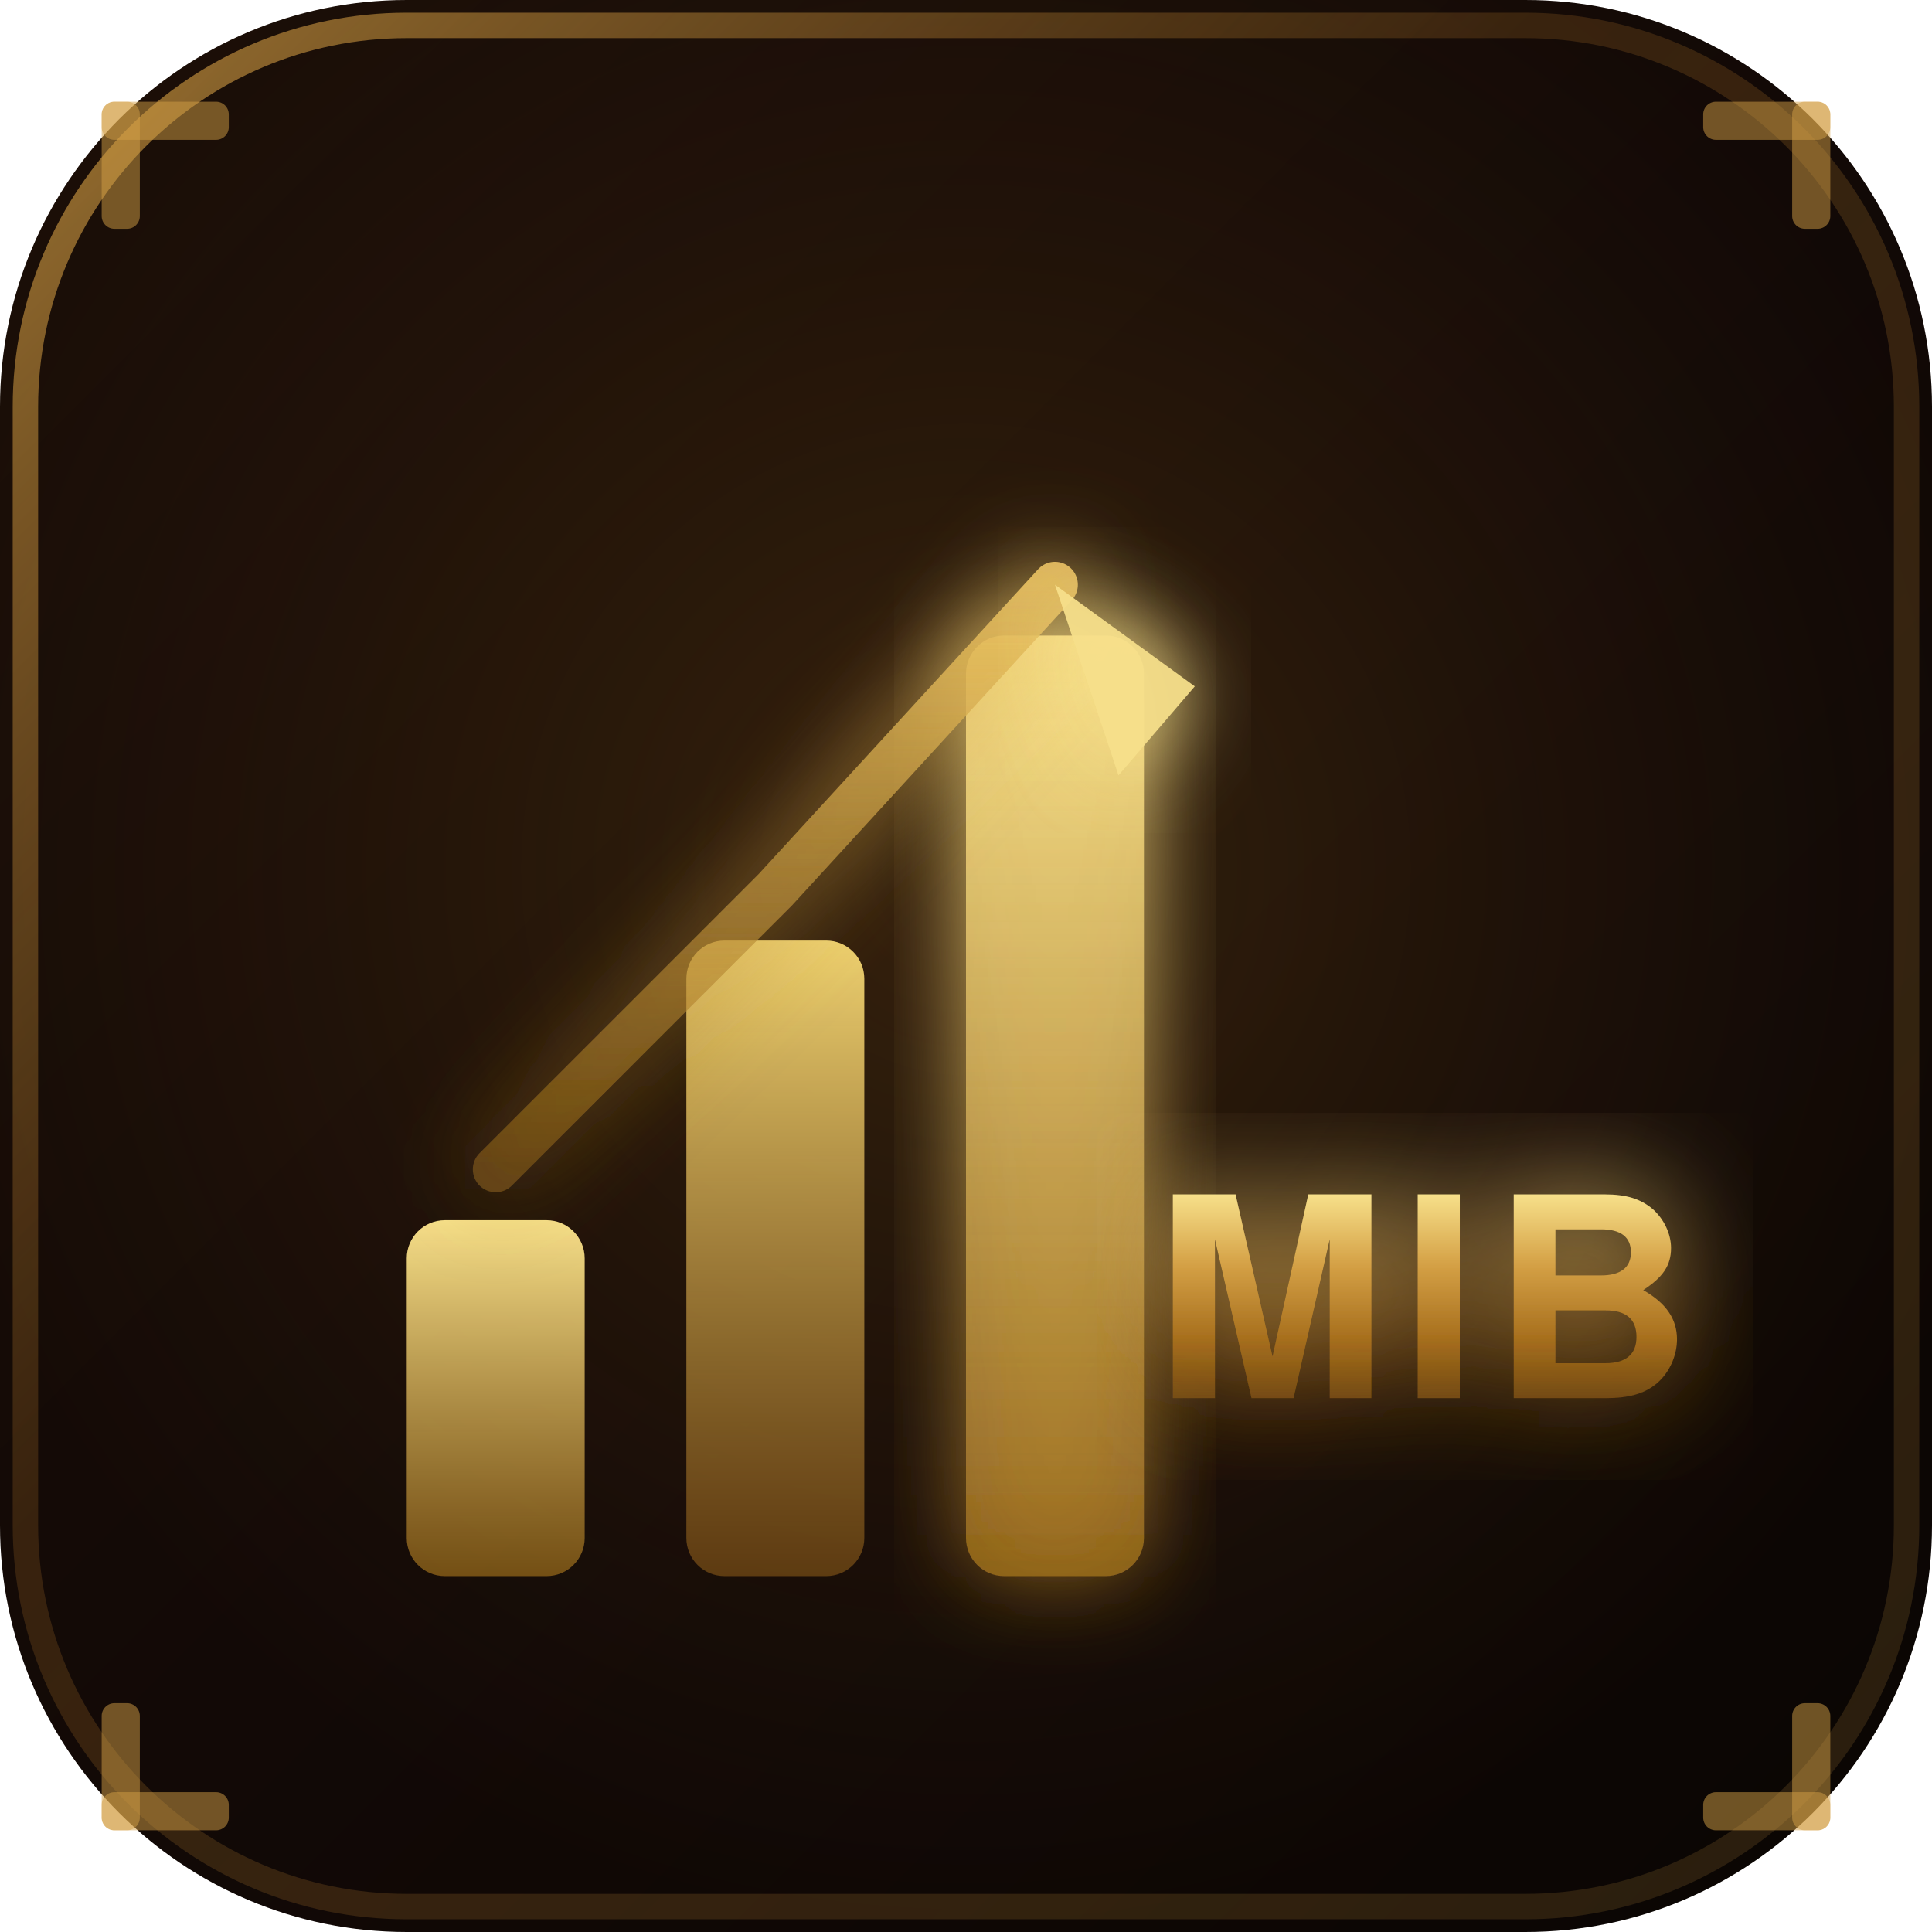
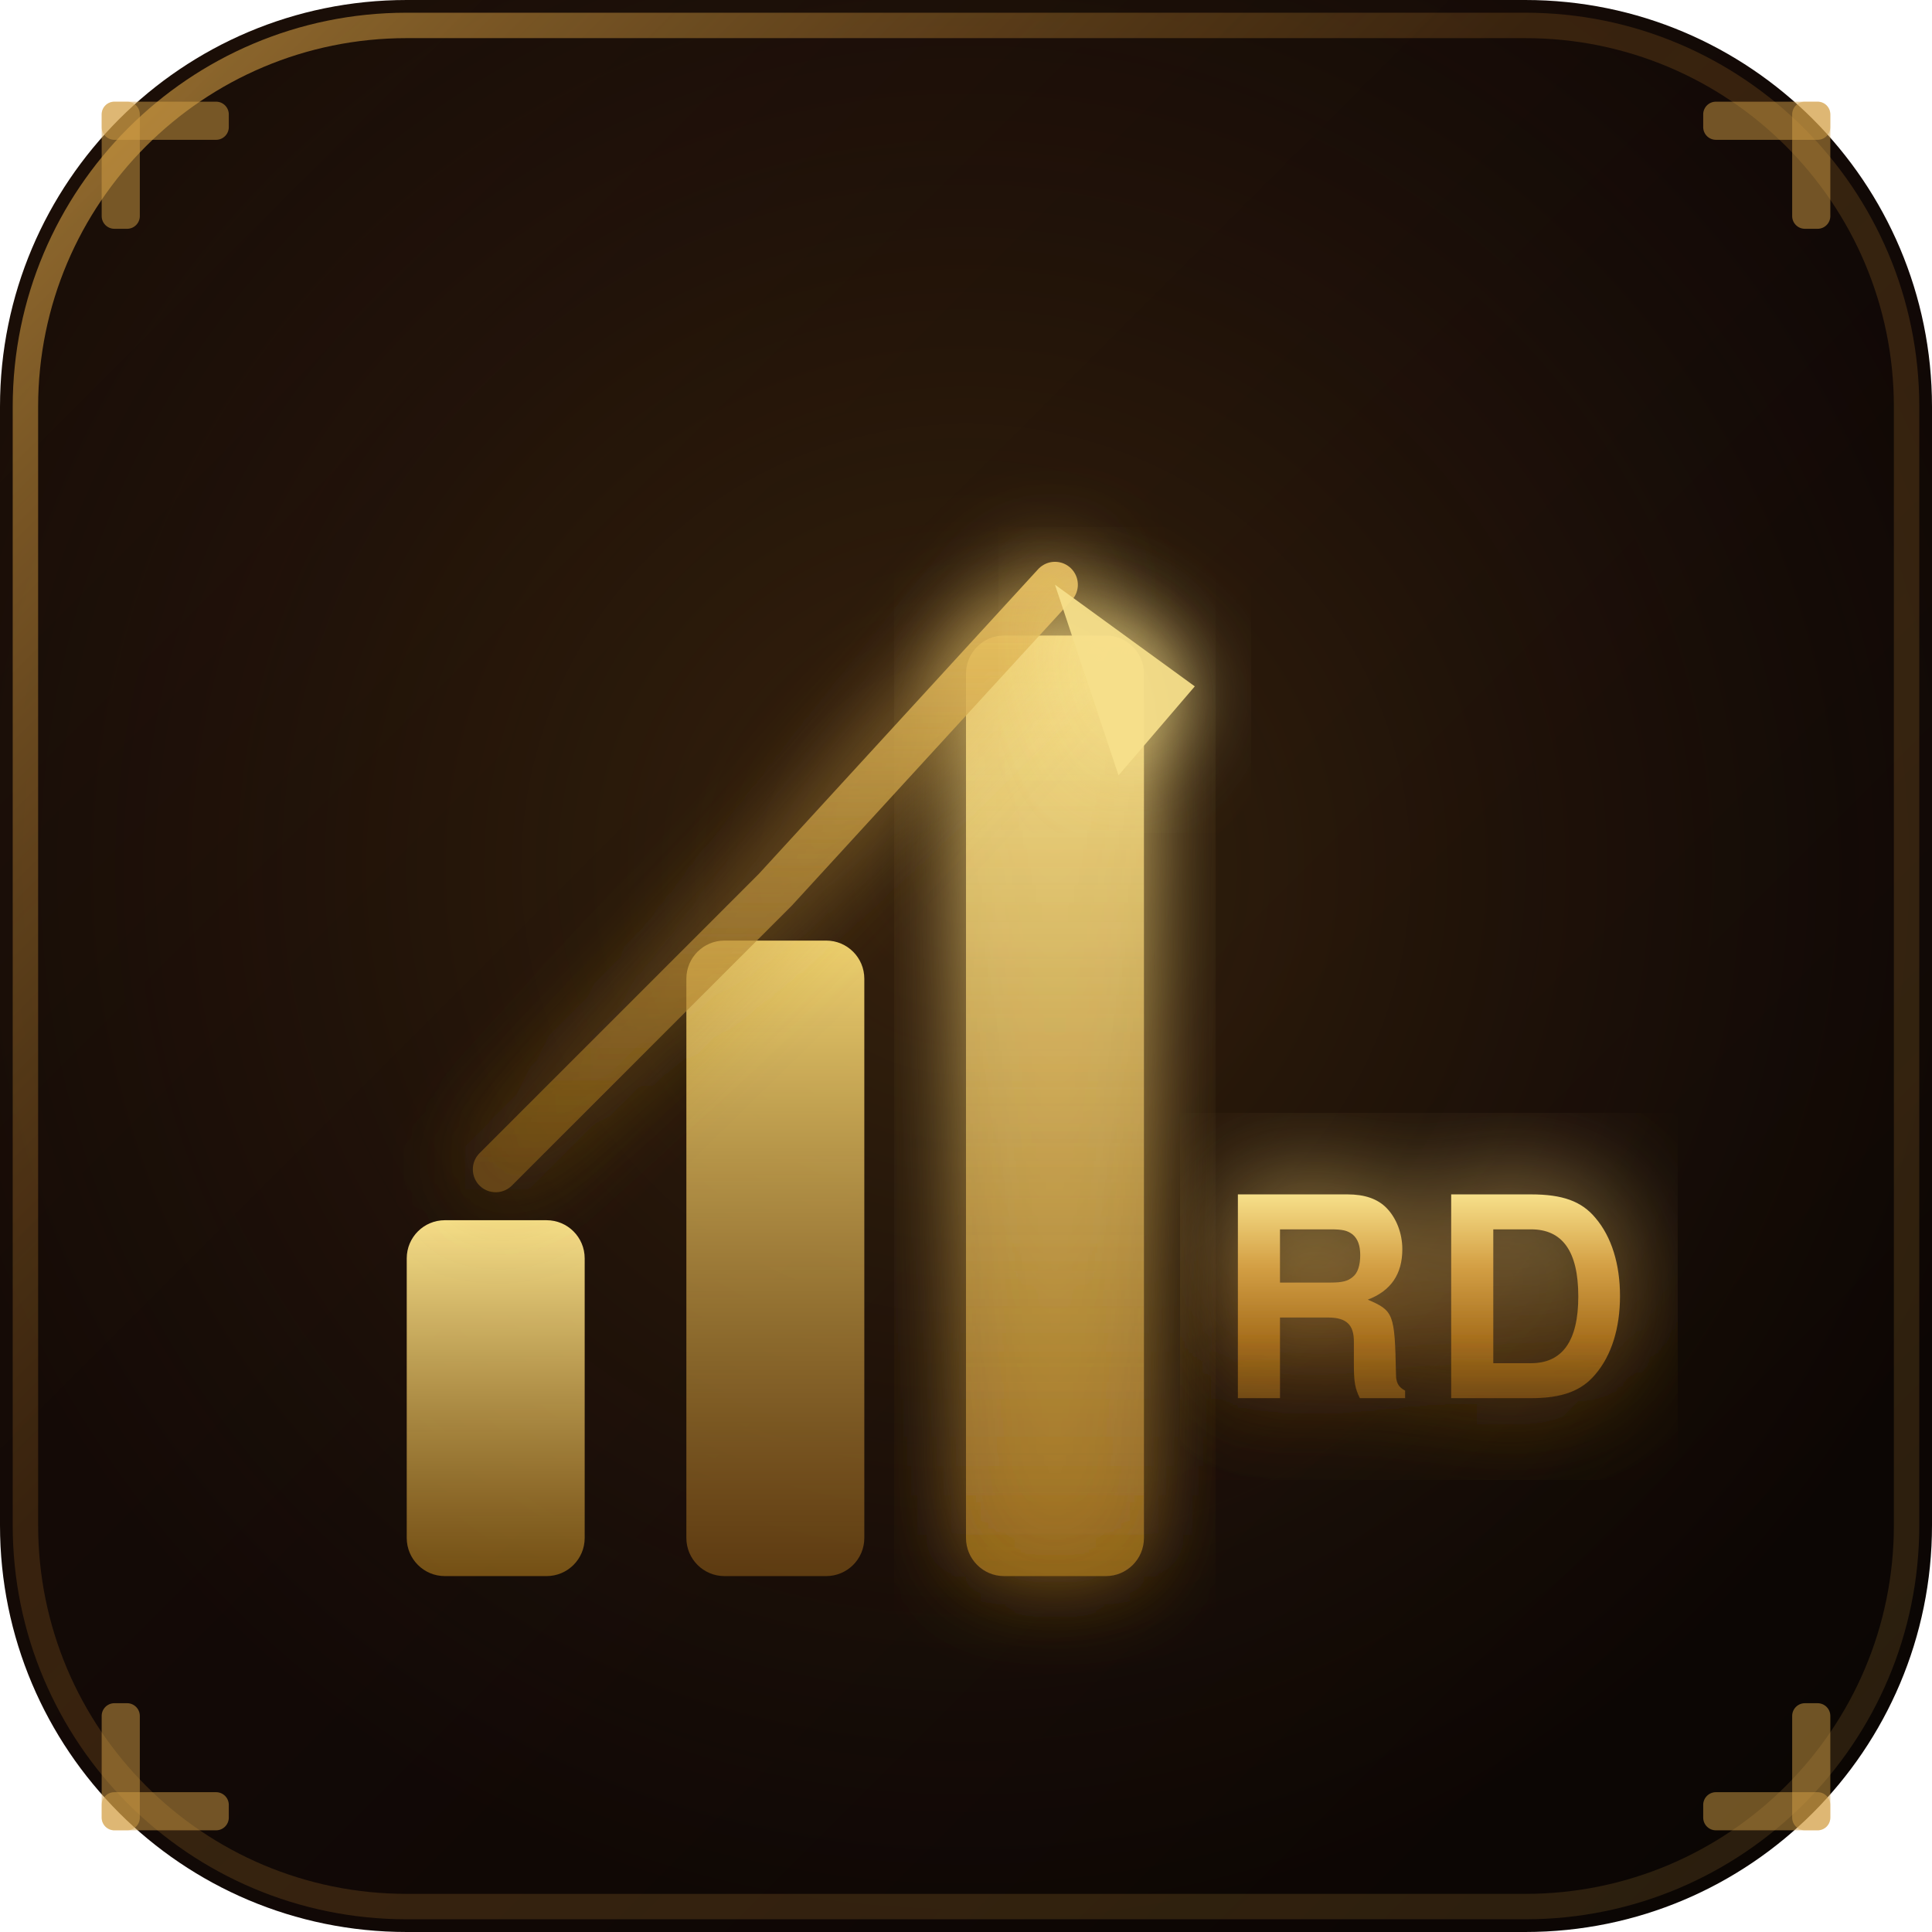
<svg xmlns="http://www.w3.org/2000/svg" width="76" height="76" viewBox="0 0 76 76" fill="none">
  <defs>
    <linearGradient id="mfav-bg" x1="0" y1="0" x2="76" y2="76" gradientUnits="userSpaceOnUse">
      <stop offset="0%" stop-color="#1C0F07" />
      <stop offset="50%" stop-color="#120906" />
      <stop offset="100%" stop-color="#0A0503" />
    </linearGradient>
    <radialGradient id="mfav-glow" cx="50%" cy="45%" r="55%">
      <stop offset="0%" stop-color="#C9892A" stop-opacity="0.2" />
      <stop offset="100%" stop-color="#8B5523" stop-opacity="0" />
    </radialGradient>
    <linearGradient id="mfav-gold" x1="0" y1="0" x2="0" y2="1">
      <stop offset="0%" stop-color="#F7E08A" />
      <stop offset="35%" stop-color="#D4A045" />
      <stop offset="70%" stop-color="#A8701E" />
      <stop offset="100%" stop-color="#7A4E12" stop-opacity="0.9" />
    </linearGradient>
    <linearGradient id="mfav-gold2" x1="0" y1="0" x2="0" y2="1">
      <stop offset="0%" stop-color="#E8C060" stop-opacity="0.9" />
      <stop offset="100%" stop-color="#9B6B1A" stop-opacity="0.5" />
    </linearGradient>
    <linearGradient id="mfav-bar1" x1="0" y1="0" x2="0" y2="1">
      <stop offset="0%" stop-color="#F7E08A" />
      <stop offset="100%" stop-color="#9B6B1A" stop-opacity="0.7" />
    </linearGradient>
    <linearGradient id="mfav-bar2" x1="0" y1="0" x2="0" y2="1">
      <stop offset="0%" stop-color="#EDD070" />
      <stop offset="100%" stop-color="#8B5A18" stop-opacity="0.6" />
    </linearGradient>
    <linearGradient id="mfav-bar3" x1="0" y1="0" x2="0" y2="1">
      <stop offset="0%" stop-color="#F7E08A" />
      <stop offset="100%" stop-color="#A07020" stop-opacity="0.8" />
    </linearGradient>
    <linearGradient id="mfav-rim" x1="0" y1="0" x2="1" y2="1" gradientUnits="objectBoundingBox">
      <stop offset="0%" stop-color="#D4A045" stop-opacity="0.7" />
      <stop offset="40%" stop-color="#8B5A20" stop-opacity="0.3" />
      <stop offset="100%" stop-color="#D4A045" stop-opacity="0.15" />
    </linearGradient>
    <filter id="mfav-barglow" x="-40%" y="-30%" width="180%" height="160%">
      <feGaussianBlur stdDeviation="1.8" result="b" />
      <feMerge>
        <feMergeNode in="b" />
        <feMergeNode in="SourceGraphic" />
      </feMerge>
    </filter>
    <filter id="mfav-textglow" x="-15%" y="-40%" width="130%" height="180%">
      <feGaussianBlur stdDeviation="2.2" result="b" />
      <feMerge>
        <feMergeNode in="b" />
        <feMergeNode in="SourceGraphic" />
      </feMerge>
    </filter>
  </defs>
  <rect width="76" height="76" rx="16" fill="url(#mfav-bg)" />
  <rect width="76" height="76" rx="16" fill="url(#mfav-glow)" />
  <rect x="16" y="48" width="7" height="14" rx="1.5" fill="url(#mfav-bar1)" />
  <rect x="27" y="37" width="7" height="25" rx="1.5" fill="url(#mfav-bar2)" />
  <rect x="38" y="25" width="7" height="37" rx="1.5" fill="url(#mfav-bar3)" filter="url(#mfav-barglow)" />
  <polyline points="19.5,46 30.5,35 41.5,23" stroke="url(#mfav-gold2)" stroke-width="1.8" stroke-linecap="round" stroke-linejoin="round" fill="none" filter="url(#mfav-barglow)" />
  <polygon points="41.5,23 47,27 44,30.5" fill="#F7E08A" opacity="0.95" filter="url(#mfav-barglow)" />
-   <text x="56" y="55" font-family="'Helvetica Neue', Helvetica, Arial, sans-serif" font-size="11" font-weight="800" letter-spacing="0.5" fill="url(#mfav-gold)" text-anchor="middle" filter="url(#mfav-textglow)">MIB</text>
+   <text x="56" y="55" font-family="'Helvetica Neue', Helvetica, Arial, sans-serif" font-size="11" font-weight="800" letter-spacing="0.5" fill="url(#mfav-gold)" text-anchor="middle" filter="url(#mfav-textglow)">RD</text>
  <line x1="8" y1="66" x2="68" y2="66" stroke="url(#mfav-gold2)" stroke-width="0.6" stroke-linecap="round" opacity="0.4" />
  <rect x="1" y="1" width="74" height="74" rx="15" stroke="url(#mfav-rim)" stroke-width="1" fill="none" />
  <rect x="4" y="4" width="5" height="1.5" rx="0.5" fill="#D4A045" opacity="0.5" />
  <rect x="4" y="4" width="1.5" height="5" rx="0.5" fill="#D4A045" opacity="0.5" />
  <rect x="67" y="4" width="5" height="1.5" rx="0.5" fill="#D4A045" opacity="0.5" />
  <rect x="70.5" y="4" width="1.5" height="5" rx="0.5" fill="#D4A045" opacity="0.5" />
  <rect x="4" y="70.5" width="5" height="1.5" rx="0.5" fill="#D4A045" opacity="0.5" />
  <rect x="4" y="67" width="1.5" height="5" rx="0.5" fill="#D4A045" opacity="0.5" />
  <rect x="67" y="70.5" width="5" height="1.5" rx="0.5" fill="#D4A045" opacity="0.5" />
  <rect x="70.5" y="67" width="1.5" height="5" rx="0.5" fill="#D4A045" opacity="0.5" />
</svg>
